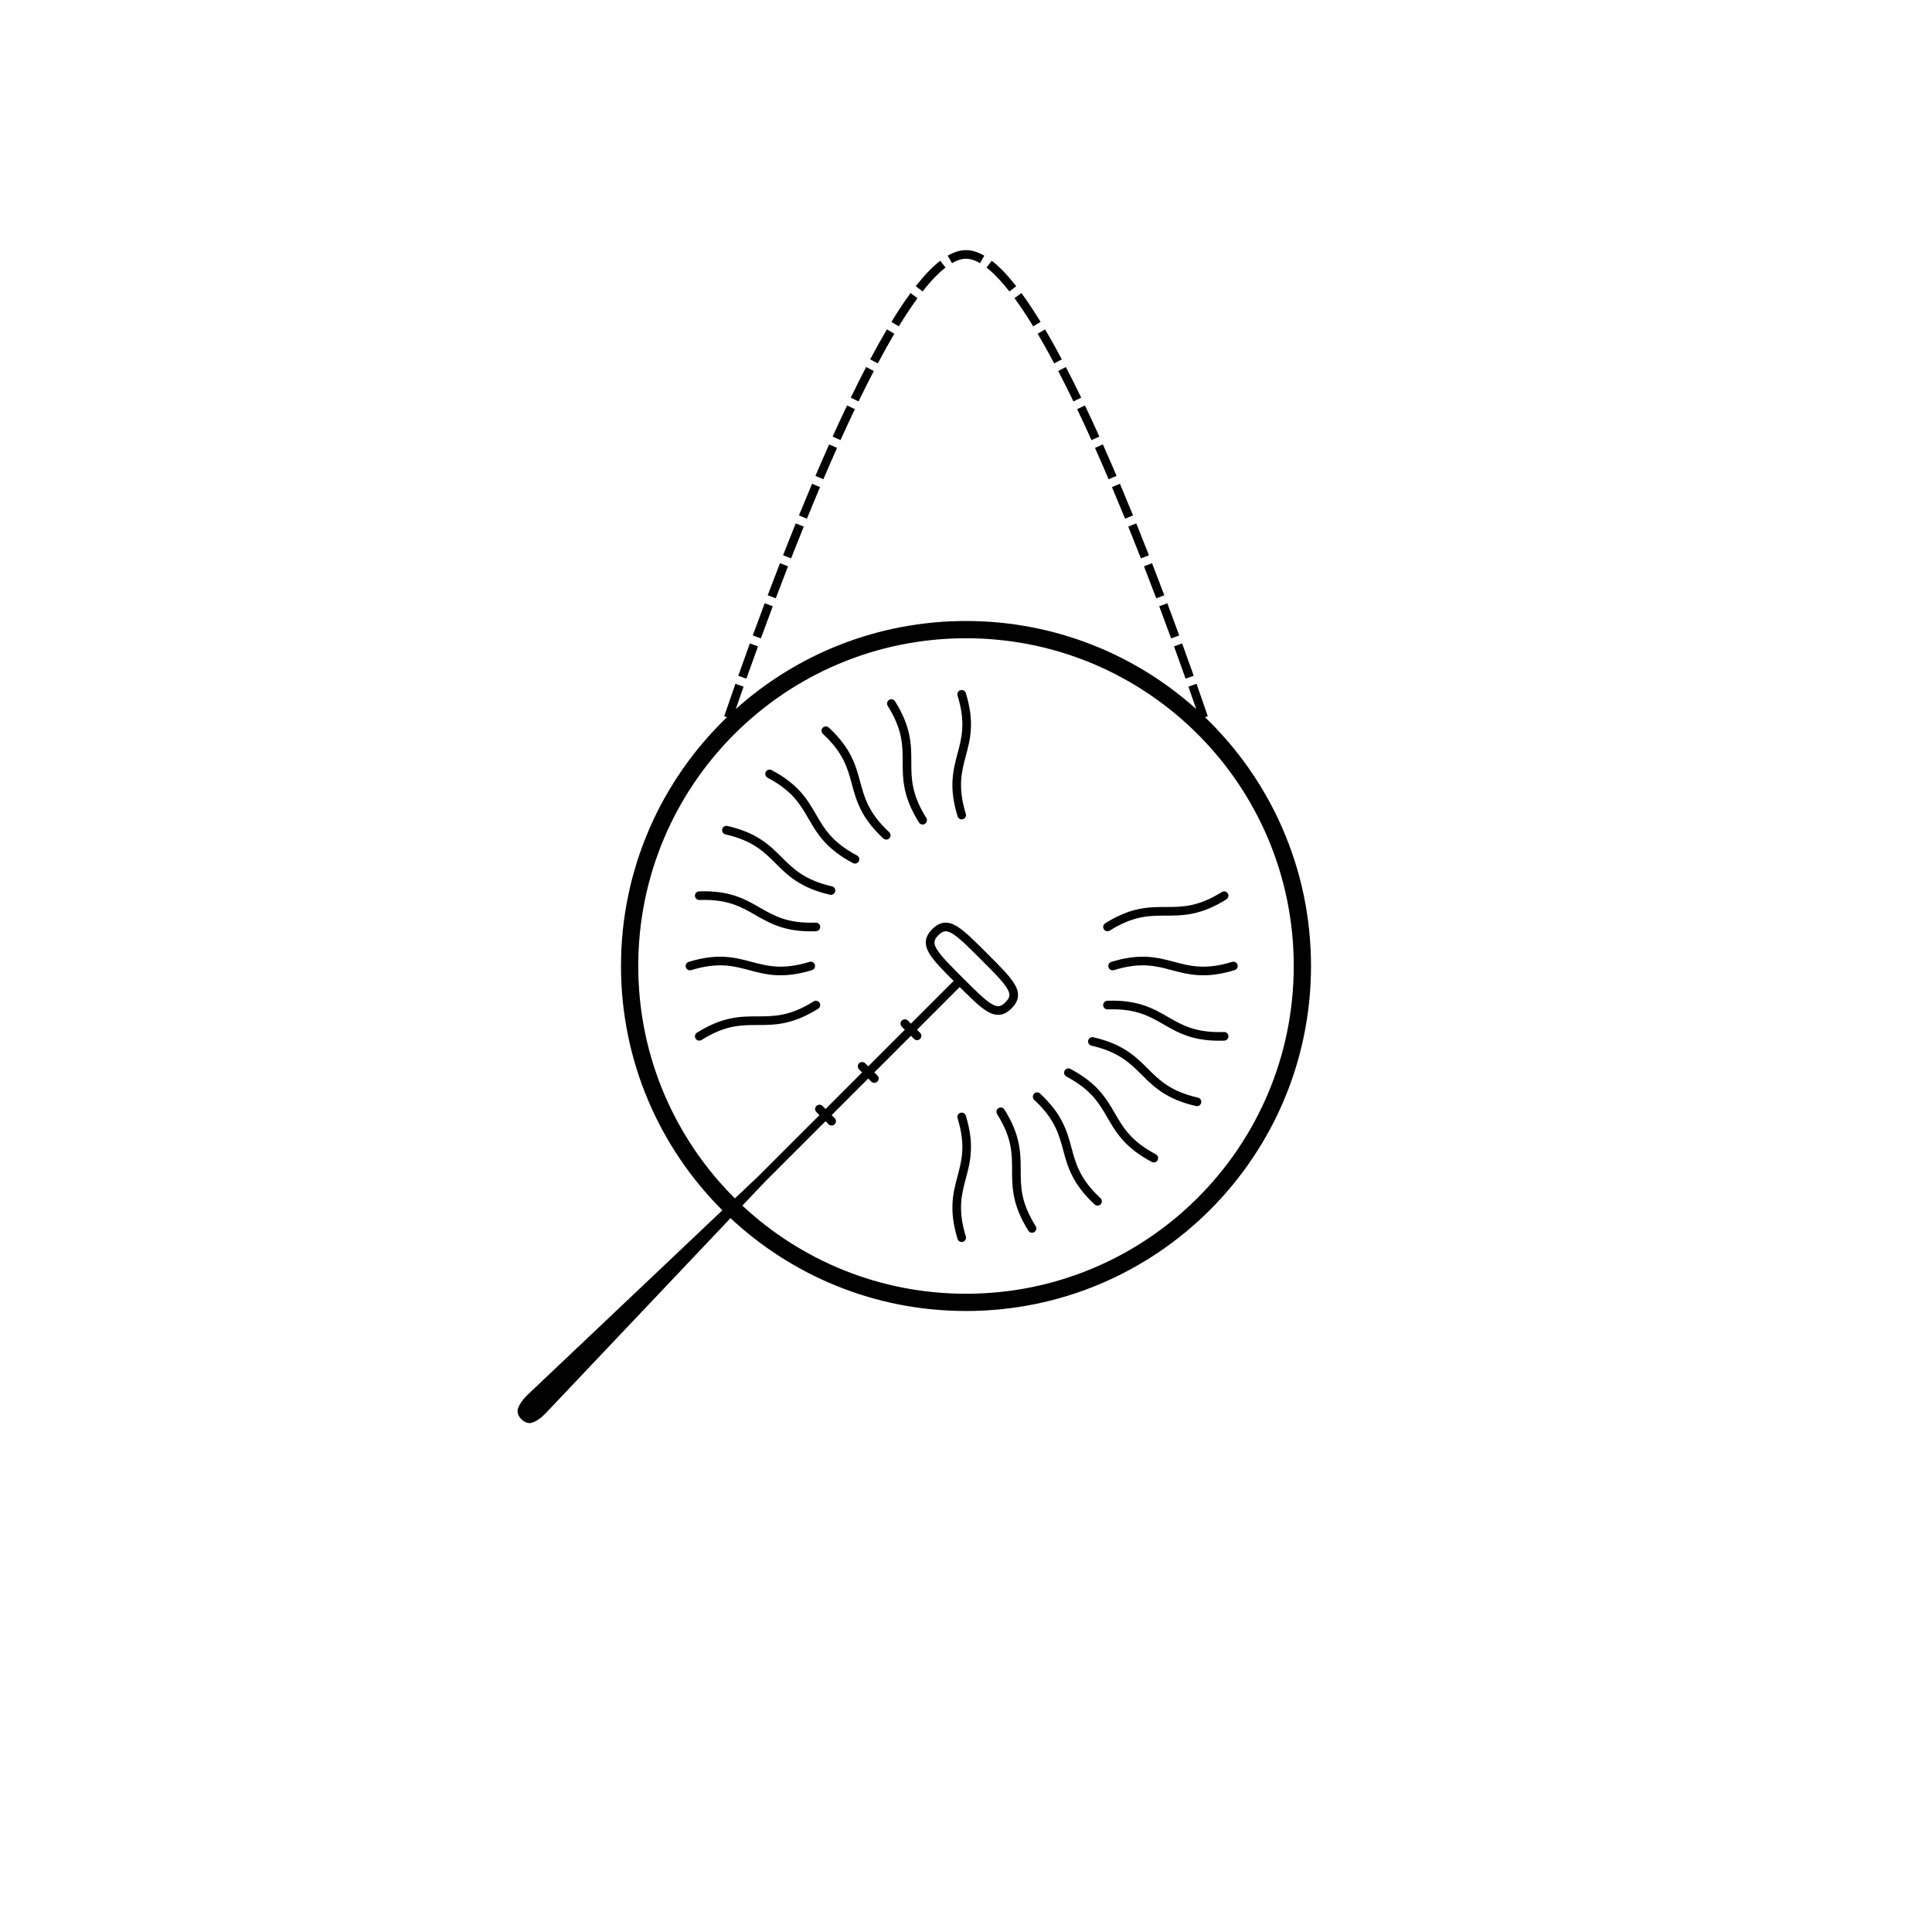
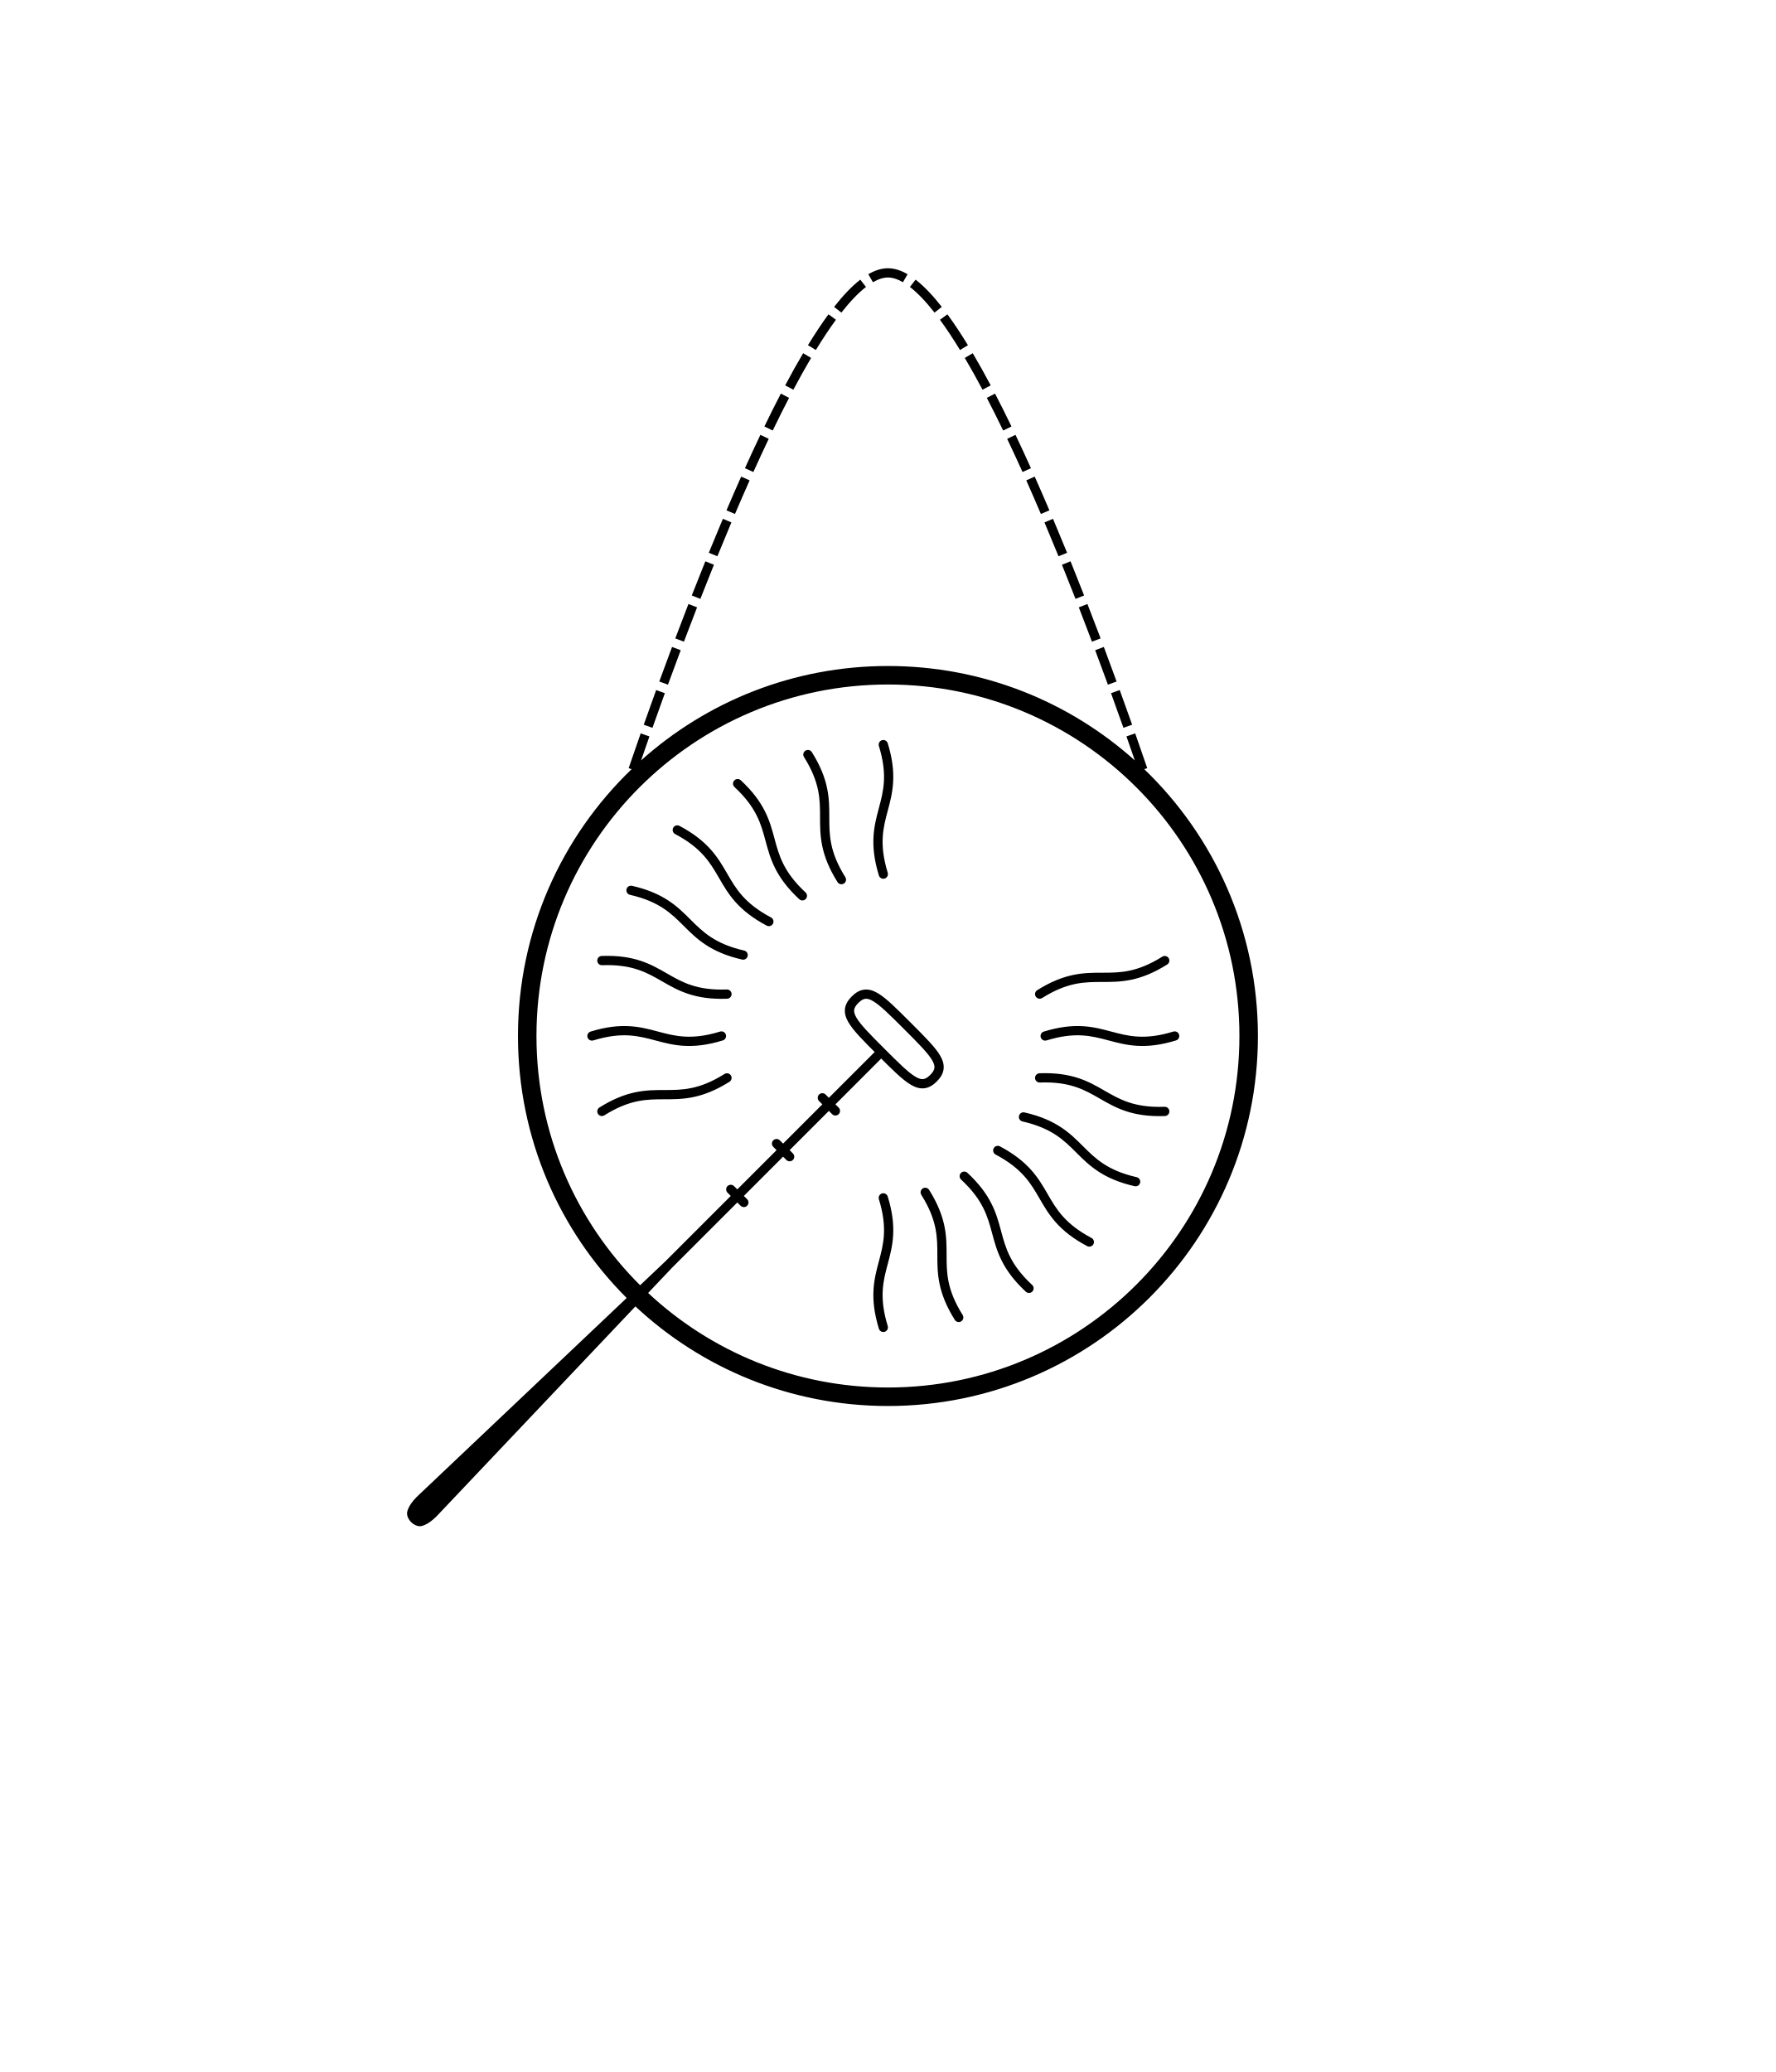
- <svg xmlns="http://www.w3.org/2000/svg" width="224" height="224" viewBox="0 0 224 224" fill="none">
-   <path fill-rule="evenodd" clip-rule="evenodd" d="M112 30C111.517 30 110.978 30.163 110.378 30.511L109.877 29.645C110.578 29.238 111.291 29 112 29C112.709 29 113.422 29.238 114.124 29.645L113.622 30.511C113.022 30.163 112.483 30 112 30ZM117.036 33.795C116.104 32.607 115.213 31.67 114.376 31.023L114.988 30.232C115.914 30.948 116.863 31.954 117.823 33.178L117.036 33.795ZM109.624 31.023C108.787 31.67 107.896 32.607 106.964 33.795L106.177 33.178C107.137 31.954 108.086 30.948 109.012 30.232L109.624 31.023ZM119.794 37.839C119.059 36.635 118.333 35.538 117.623 34.57L118.429 33.979C119.16 34.974 119.901 36.096 120.648 37.318L119.794 37.839ZM106.377 34.57C105.667 35.538 104.941 36.635 104.206 37.839L103.353 37.318C104.099 36.096 104.84 34.974 105.571 33.979L106.377 34.57ZM122.227 42.131C121.585 40.922 120.944 39.772 120.308 38.695L121.169 38.187C121.814 39.278 122.462 40.442 123.11 41.662L122.227 42.131ZM103.692 38.695C103.056 39.772 102.415 40.922 101.773 42.131L100.89 41.662C101.538 40.442 102.186 39.278 102.831 38.187L103.692 38.695ZM124.458 46.542C123.87 45.327 123.28 44.147 122.691 43.013L123.578 42.552C124.172 43.695 124.767 44.884 125.358 46.106L124.458 46.542ZM101.31 43.013C100.72 44.147 100.13 45.327 99.543 46.542L98.642 46.106C99.234 44.884 99.828 43.695 100.422 42.552L101.31 43.013ZM126.55 51.028C126.001 49.81 125.446 48.611 124.889 47.44L125.791 47.01C126.352 48.188 126.91 49.394 127.461 50.617L126.55 51.028ZM99.112 47.44C98.554 48.611 98 49.81 97.45 51.028L96.539 50.617C97.091 49.394 97.648 48.188 98.209 47.01L99.112 47.44ZM128.537 55.565C128.017 54.345 127.489 53.131 126.955 51.932L127.868 51.525C128.405 52.729 128.935 53.948 129.457 55.173L128.537 55.565ZM97.046 51.932C96.511 53.131 95.983 54.345 95.463 55.565L94.543 55.173C95.065 53.948 95.596 52.729 96.132 51.525L97.046 51.932ZM130.442 60.137C129.946 58.919 129.439 57.696 128.924 56.477L129.846 56.087C130.362 57.311 130.87 58.538 131.368 59.76L130.442 60.137ZM95.076 56.477C94.561 57.696 94.055 58.919 93.559 60.137L92.632 59.76C93.13 58.538 93.638 57.311 94.155 56.087L95.076 56.477ZM132.279 64.742C131.804 63.527 131.315 62.295 130.814 61.056L131.741 60.681C132.243 61.925 132.734 63.16 133.21 64.377L132.279 64.742ZM93.186 61.056C92.685 62.295 92.196 63.527 91.721 64.742L90.79 64.377C91.266 63.16 91.757 61.925 92.259 60.681L93.186 61.056ZM134.057 69.37C133.601 68.162 133.127 66.922 132.636 65.659L133.568 65.297C134.06 66.563 134.536 67.806 134.993 69.016L134.057 69.37ZM91.364 65.659C90.873 66.922 90.399 68.162 89.943 69.37L89.008 69.016C89.464 67.806 89.94 66.563 90.432 65.297L91.364 65.659ZM135.783 74.018C135.348 72.829 134.888 71.582 134.404 70.292L135.341 69.941C135.825 71.234 136.287 72.483 136.722 73.675L135.783 74.018ZM89.596 70.292C89.112 71.582 88.652 72.829 88.217 74.018L87.278 73.675C87.713 72.483 88.175 71.234 88.66 69.941L89.596 70.292ZM137.459 78.682C137.052 77.531 136.604 76.276 136.119 74.941L137.059 74.6C137.545 75.938 137.994 77.195 138.402 78.348L137.459 78.682ZM87.881 74.941C87.397 76.276 86.948 77.531 86.541 78.682L85.598 78.348C86.006 77.195 86.456 75.938 86.941 74.6L87.881 74.941ZM152 112C152 100.666 147.286 90.433 139.711 83.154L140.034 83.044C139.685 82.021 139.246 80.75 138.731 79.282L137.787 79.614C138.122 80.565 138.423 81.434 138.689 82.205C131.61 75.859 122.256 72 112 72C101.745 72 92.39 75.859 85.311 82.205C85.577 81.434 85.879 80.565 86.213 79.614L85.269 79.282C84.754 80.75 84.315 82.021 83.966 83.044L84.289 83.154C76.714 90.433 72 100.666 72 112C72 123.065 76.493 133.081 83.754 140.323L61.066 161.816C60.006 162.877 60.006 163.584 60.006 163.584C60.006 164.291 60.713 164.998 61.42 164.998C61.42 164.998 62.127 164.998 63.188 163.937L84.697 141.233C91.846 147.912 101.445 152 112 152C134.092 152 152 134.091 152 112ZM86.073 139.781C92.862 146.12 101.978 150 112 150C132.987 150 150 132.987 150 112C150 91.013 132.987 74 112 74C91.013 74 74 91.013 74 112C74 122.532 78.285 132.064 85.207 138.946L87.937 136.36L95.008 129.289L94.654 128.936C94.459 128.74 94.459 128.424 94.654 128.228C94.85 128.033 95.166 128.033 95.362 128.228L95.715 128.582L99.958 124.339L99.604 123.986C99.409 123.791 99.409 123.474 99.604 123.279C99.799 123.083 100.116 123.083 100.311 123.279L100.665 123.632L104.907 119.39L104.554 119.036C104.359 118.841 104.359 118.524 104.554 118.329C104.749 118.134 105.066 118.134 105.261 118.329L105.614 118.682L110.564 113.733L111.271 114.44L106.322 119.39L106.675 119.743C106.87 119.938 106.87 120.255 106.675 120.45C106.48 120.646 106.163 120.646 105.968 120.45L105.614 120.097L101.372 124.339L101.725 124.693C101.921 124.888 101.921 125.205 101.725 125.4C101.53 125.595 101.214 125.595 101.018 125.4L100.665 125.046L96.422 129.289L96.776 129.643C96.971 129.838 96.971 130.155 96.776 130.35C96.581 130.545 96.264 130.545 96.069 130.35L95.715 129.996L88.644 137.067L86.073 139.781ZM80.808 119.729C80.574 119.876 80.503 120.184 80.65 120.418C80.797 120.652 81.105 120.723 81.339 120.576C82.734 119.701 83.884 119.273 84.909 119.06C85.94 118.845 86.862 118.842 87.836 118.841L87.852 118.841C88.814 118.84 89.827 118.839 90.965 118.601C92.116 118.361 93.376 117.885 94.862 116.953C95.096 116.806 95.167 116.497 95.02 116.263C94.873 116.03 94.565 115.959 94.331 116.106C92.936 116.981 91.786 117.409 90.761 117.622C89.73 117.837 88.808 117.84 87.834 117.841L87.818 117.841C86.856 117.842 85.843 117.843 84.705 118.081C83.554 118.32 82.293 118.797 80.808 119.729ZM79.853 111.522C79.589 111.603 79.441 111.883 79.522 112.147C79.604 112.411 79.883 112.559 80.147 112.478C81.721 111.994 82.943 111.878 83.988 111.937C85.039 111.996 85.931 112.232 86.871 112.483L86.887 112.487C87.817 112.735 88.796 112.996 89.957 113.062C91.13 113.128 92.471 112.994 94.147 112.478C94.411 112.396 94.559 112.117 94.478 111.853C94.397 111.589 94.117 111.441 93.853 111.522C92.28 112.006 91.058 112.122 90.013 112.063C88.961 112.004 88.07 111.768 87.129 111.517L87.113 111.513C86.184 111.265 85.205 111.004 84.044 110.938C82.87 110.872 81.53 111.006 79.853 111.522ZM81.055 103.347C80.779 103.357 80.564 103.589 80.574 103.865C80.584 104.141 80.816 104.357 81.092 104.347C82.737 104.286 83.948 104.491 84.942 104.818C85.942 105.147 86.742 105.606 87.585 106.092L87.6 106.1C88.433 106.58 89.312 107.086 90.416 107.449C91.532 107.817 92.862 108.035 94.615 107.97C94.891 107.96 95.106 107.728 95.096 107.452C95.086 107.176 94.854 106.961 94.578 106.971C92.933 107.031 91.722 106.827 90.728 106.5C89.728 106.17 88.928 105.711 88.085 105.225L88.07 105.217C87.237 104.737 86.358 104.232 85.254 103.868C84.138 103.5 82.808 103.283 81.055 103.347ZM84.332 95.763C84.063 95.701 83.795 95.869 83.733 96.138C83.671 96.407 83.84 96.676 84.109 96.737C85.714 97.105 86.83 97.615 87.705 98.189C88.586 98.766 89.24 99.416 89.929 100.104L89.941 100.115C90.622 100.795 91.339 101.511 92.312 102.148C93.295 102.792 94.523 103.346 96.233 103.737C96.502 103.799 96.77 103.631 96.832 103.362C96.894 103.092 96.725 102.824 96.456 102.763C94.851 102.395 93.735 101.884 92.86 101.311C91.979 100.734 91.325 100.084 90.636 99.396L90.624 99.384L90.624 99.384L90.624 99.384C89.943 98.705 89.226 97.989 88.253 97.352C87.27 96.708 86.042 96.154 84.332 95.763ZM89.46 89.284C89.216 89.155 88.914 89.248 88.784 89.492C88.655 89.736 88.748 90.039 88.992 90.168C90.448 90.938 91.394 91.72 92.091 92.501C92.792 93.286 93.255 94.084 93.743 94.926L93.752 94.941C94.234 95.773 94.741 96.65 95.516 97.517C96.299 98.394 97.342 99.247 98.892 100.067C99.136 100.197 99.439 100.104 99.568 99.859C99.697 99.615 99.604 99.313 99.36 99.184C97.905 98.413 96.959 97.631 96.261 96.851C95.56 96.065 95.097 95.268 94.609 94.425L94.601 94.411C94.119 93.579 93.611 92.702 92.837 91.835C92.053 90.958 91.01 90.105 89.46 89.284ZM111.353 129.022C111.617 128.941 111.897 129.089 111.978 129.353C112.494 131.029 112.628 132.37 112.562 133.544C112.497 134.704 112.235 135.684 111.988 136.613L111.983 136.629C111.732 137.57 111.496 138.461 111.437 139.512C111.378 140.557 111.494 141.779 111.978 143.353C112.059 143.617 111.911 143.897 111.647 143.978C111.383 144.059 111.104 143.911 111.022 143.647C110.507 141.971 110.372 140.63 110.439 139.456C110.504 138.296 110.765 137.316 111.013 136.387L111.013 136.387L111.017 136.371C111.268 135.43 111.504 134.539 111.564 133.487C111.622 132.442 111.507 131.221 111.022 129.647C110.941 129.383 111.089 129.103 111.353 129.022ZM111.353 80.022C111.617 79.941 111.897 80.089 111.978 80.353C112.494 82.029 112.628 83.37 112.562 84.544C112.497 85.704 112.235 86.683 111.988 87.613L111.983 87.629C111.732 88.57 111.496 89.461 111.437 90.512C111.378 91.557 111.494 92.779 111.978 94.353C112.059 94.617 111.911 94.897 111.647 94.978C111.383 95.059 111.104 94.911 111.022 94.647C110.507 92.971 110.372 91.63 110.439 90.456C110.504 89.296 110.765 88.316 111.013 87.387L111.017 87.371C111.268 86.43 111.504 85.539 111.564 84.487C111.622 83.442 111.507 82.221 111.022 80.647C110.941 80.383 111.089 80.103 111.353 80.022ZM103.771 81.308C103.624 81.074 103.316 81.003 103.082 81.15C102.848 81.296 102.777 81.605 102.924 81.839C103.799 83.234 104.227 84.384 104.441 85.409C104.656 86.44 104.658 87.362 104.659 88.335L104.659 88.352V88.352C104.66 89.314 104.662 90.327 104.899 91.465C105.139 92.616 105.615 93.876 106.547 95.362C106.694 95.596 107.003 95.666 107.237 95.52C107.471 95.373 107.541 95.064 107.395 94.831C106.52 93.436 106.091 92.285 105.878 91.261C105.663 90.23 105.66 89.308 105.659 88.334L105.659 88.318C105.658 87.356 105.657 86.342 105.42 85.204C105.18 84.053 104.703 82.793 103.771 81.308ZM115.764 128.48C115.998 128.333 116.306 128.404 116.453 128.638C117.385 130.124 117.862 131.384 118.102 132.535C118.339 133.673 118.34 134.686 118.341 135.648L118.341 135.665C118.343 136.638 118.345 137.56 118.56 138.591C118.773 139.616 119.202 140.766 120.077 142.161C120.223 142.395 120.153 142.703 119.919 142.85C119.685 142.997 119.376 142.926 119.23 142.692C118.297 141.207 117.821 139.946 117.581 138.795C117.344 137.657 117.343 136.644 117.341 135.682L117.341 135.666C117.34 134.692 117.338 133.77 117.123 132.739C116.909 131.714 116.481 130.564 115.606 129.169C115.459 128.935 115.53 128.627 115.764 128.48ZM96.091 84.354C95.888 84.166 95.572 84.177 95.384 84.38C95.196 84.582 95.208 84.898 95.41 85.086C96.616 86.207 97.327 87.207 97.799 88.142C98.273 89.082 98.514 89.972 98.767 90.912L98.772 90.928C99.022 91.857 99.285 92.835 99.809 93.873C100.339 94.923 101.125 96.017 102.41 97.211C102.612 97.399 102.929 97.387 103.117 97.185C103.305 96.983 103.293 96.666 103.091 96.478C101.884 95.358 101.173 94.357 100.702 93.423C100.227 92.483 99.986 91.593 99.733 90.652L99.729 90.636C99.479 89.708 99.215 88.729 98.692 87.691C98.162 86.642 97.376 85.548 96.091 84.354ZM119.884 126.815C120.072 126.613 120.388 126.601 120.591 126.789C121.876 127.983 122.662 129.077 123.192 130.127C123.715 131.164 123.979 132.143 124.229 133.072L124.233 133.088C124.486 134.028 124.727 134.918 125.202 135.858C125.673 136.792 126.384 137.793 127.591 138.913C127.793 139.101 127.805 139.418 127.617 139.62C127.429 139.822 127.112 139.834 126.91 139.646C125.625 138.452 124.839 137.358 124.309 136.309C123.785 135.271 123.522 134.292 123.272 133.363L123.267 133.348C123.014 132.407 122.773 131.517 122.299 130.577C121.827 129.643 121.116 128.642 119.91 127.522C119.708 127.334 119.696 127.017 119.884 126.815ZM123.433 124.14C123.562 123.896 123.865 123.803 124.109 123.932C125.659 124.753 126.701 125.606 127.485 126.483C128.259 127.35 128.767 128.227 129.249 129.059L129.257 129.074C129.745 129.916 130.208 130.714 130.91 131.499C131.607 132.279 132.553 133.062 134.008 133.832C134.252 133.961 134.345 134.264 134.216 134.508C134.087 134.752 133.784 134.845 133.54 134.716C131.99 133.895 130.947 133.042 130.164 132.165C129.39 131.298 128.882 130.421 128.4 129.589L128.392 129.575C127.904 128.732 127.441 127.935 126.739 127.149C126.042 126.369 125.096 125.587 123.641 124.816C123.397 124.687 123.304 124.384 123.433 124.14ZM126.168 120.638C126.23 120.369 126.498 120.201 126.767 120.263C128.477 120.654 129.705 121.208 130.688 121.852C131.661 122.489 132.378 123.205 133.059 123.884L133.071 123.896C133.76 124.584 134.414 125.234 135.295 125.811C136.171 126.384 137.287 126.895 138.892 127.263C139.161 127.324 139.329 127.592 139.267 127.862C139.206 128.131 138.938 128.299 138.668 128.237C136.959 127.846 135.731 127.292 134.747 126.648C133.775 126.011 133.057 125.295 132.376 124.615L132.365 124.604C131.675 123.916 131.022 123.266 130.14 122.689C129.265 122.115 128.149 121.605 126.544 121.237C126.275 121.176 126.107 120.907 126.168 120.638ZM127.904 116.548C127.894 116.272 128.11 116.04 128.386 116.029C130.138 115.965 131.468 116.183 132.585 116.55C133.689 116.914 134.567 117.419 135.401 117.899L135.415 117.908C136.259 118.393 137.058 118.852 138.059 119.182C139.053 119.509 140.263 119.713 141.909 119.653C142.184 119.643 142.416 119.858 142.427 120.134C142.437 120.41 142.221 120.642 141.945 120.652C140.192 120.717 138.863 120.499 137.746 120.132C136.642 119.768 135.764 119.262 134.93 118.782L134.916 118.774C134.072 118.288 133.272 117.829 132.272 117.5C131.278 117.173 130.068 116.968 128.422 117.029C128.146 117.039 127.914 116.823 127.904 116.548ZM128.522 112.147C128.441 111.883 128.589 111.603 128.853 111.522C130.53 111.006 131.87 110.872 133.044 110.938C134.205 111.004 135.184 111.265 136.113 111.513L136.129 111.517C137.07 111.768 137.961 112.004 139.013 112.063C140.058 112.122 141.28 112.006 142.853 111.522C143.117 111.441 143.397 111.589 143.478 111.853C143.559 112.117 143.411 112.396 143.147 112.478C141.471 112.994 140.13 113.128 138.957 113.062C137.796 112.996 136.817 112.735 135.887 112.487L135.871 112.483C134.931 112.232 134.039 111.996 132.988 111.937C131.943 111.878 130.721 111.994 129.147 112.478C128.883 112.559 128.604 112.411 128.522 112.147ZM127.98 107.736C127.834 107.502 127.904 107.194 128.138 107.047C129.624 106.115 130.884 105.638 132.035 105.398C133.173 105.161 134.186 105.16 135.148 105.159L135.165 105.159C136.138 105.158 137.06 105.155 138.092 104.94C139.116 104.727 140.266 104.299 141.661 103.424C141.895 103.277 142.204 103.347 142.35 103.581C142.497 103.815 142.426 104.124 142.192 104.271C140.707 105.203 139.447 105.679 138.296 105.919C137.158 106.156 136.144 106.158 135.182 106.159L135.166 106.159C134.192 106.16 133.27 106.162 132.239 106.377C131.215 106.591 130.064 107.019 128.67 107.894C128.436 108.041 128.127 107.97 127.98 107.736ZM111.625 113.379C110.845 112.599 110.199 111.953 109.686 111.396C109.17 110.837 108.811 110.392 108.592 110.016C108.375 109.643 108.321 109.385 108.347 109.181C108.372 108.978 108.487 108.739 108.796 108.429C109.106 108.12 109.345 108.005 109.548 107.98C109.752 107.954 110.01 108.008 110.383 108.225C110.759 108.444 111.204 108.803 111.763 109.319C112.32 109.832 112.966 110.478 113.746 111.258C114.527 112.038 115.172 112.684 115.686 113.241C116.201 113.8 116.56 114.245 116.779 114.621C116.997 114.994 117.05 115.252 117.024 115.456C116.999 115.659 116.884 115.898 116.575 116.208C116.265 116.517 116.026 116.632 115.823 116.657C115.619 116.683 115.361 116.63 114.988 116.412C114.612 116.193 114.167 115.834 113.608 115.319C113.051 114.805 112.405 114.159 111.625 113.379ZM108.089 107.722C107.692 108.12 107.418 108.553 107.355 109.057C107.292 109.56 107.451 110.044 107.728 110.52C108.004 110.993 108.423 111.502 108.95 112.074C109.479 112.647 110.139 113.307 110.911 114.08L110.918 114.086L110.924 114.093C111.697 114.865 112.357 115.525 112.93 116.054C113.502 116.581 114.012 117 114.484 117.276C114.96 117.553 115.444 117.712 115.947 117.65C116.451 117.586 116.884 117.312 117.282 116.915C117.679 116.517 117.954 116.084 118.017 115.58C118.079 115.077 117.921 114.593 117.643 114.117C117.367 113.645 116.948 113.135 116.421 112.563C115.892 111.99 115.232 111.33 114.46 110.557L114.453 110.551L114.447 110.544C113.674 109.772 113.014 109.112 112.441 108.583C111.869 108.056 111.36 107.637 110.887 107.361C110.411 107.084 109.927 106.925 109.424 106.988C108.92 107.051 108.487 107.325 108.089 107.722Z" fill="black" />
+ <svg xmlns="http://www.w3.org/2000/svg" width="192" height="224" viewBox="0 0 192 224" fill="none">
+   <path fill-rule="evenodd" clip-rule="evenodd" d="M96 30C95.517 30 94.978 30.163 94.378 30.511L93.877 29.645C94.578 29.238 95.291 29 96 29C96.709 29 97.422 29.238 98.124 29.645L97.622 30.511C97.022 30.163 96.483 30 96 30ZM101.036 33.795C100.104 32.607 99.213 31.67 98.376 31.023L98.988 30.232C99.914 30.948 100.863 31.954 101.823 33.178L101.036 33.795ZM93.624 31.023C92.787 31.67 91.896 32.607 90.964 33.795L90.177 33.178C91.137 31.954 92.086 30.948 93.012 30.232L93.624 31.023ZM103.794 37.839C103.059 36.635 102.333 35.538 101.623 34.57L102.429 33.979C103.16 34.974 103.901 36.096 104.648 37.318L103.794 37.839ZM90.377 34.57C89.667 35.538 88.941 36.635 88.206 37.839L87.353 37.318C88.099 36.096 88.84 34.974 89.571 33.979L90.377 34.57ZM106.227 42.131C105.585 40.922 104.944 39.772 104.308 38.695L105.169 38.187C105.814 39.278 106.462 40.442 107.11 41.662L106.227 42.131ZM87.692 38.695C87.056 39.772 86.415 40.922 85.773 42.131L84.89 41.662C85.538 40.442 86.186 39.278 86.831 38.187L87.692 38.695ZM108.458 46.542C107.87 45.327 107.28 44.147 106.691 43.013L107.578 42.552C108.172 43.695 108.767 44.884 109.358 46.106L108.458 46.542ZM85.31 43.013C84.72 44.147 84.13 45.327 83.543 46.542L82.642 46.106C83.234 44.884 83.828 43.695 84.422 42.552L85.31 43.013ZM110.55 51.028C110.001 49.81 109.446 48.611 108.889 47.44L109.791 47.01C110.352 48.188 110.91 49.394 111.461 50.617L110.55 51.028ZM83.112 47.44C82.554 48.611 82 49.81 81.45 51.028L80.539 50.617C81.091 49.394 81.648 48.188 82.209 47.01L83.112 47.44ZM112.537 55.565C112.017 54.345 111.489 53.131 110.955 51.932L111.868 51.525C112.405 52.729 112.935 53.948 113.457 55.173L112.537 55.565ZM81.046 51.932C80.511 53.131 79.983 54.345 79.463 55.565L78.543 55.173C79.065 53.948 79.596 52.729 80.132 51.525L81.046 51.932ZM114.442 60.137C113.946 58.919 113.439 57.696 112.924 56.477L113.846 56.087C114.362 57.311 114.87 58.538 115.368 59.76L114.442 60.137ZM79.076 56.477C78.561 57.696 78.055 58.919 77.559 60.137L76.632 59.76C77.13 58.538 77.638 57.311 78.155 56.087L79.076 56.477ZM116.279 64.742C115.804 63.527 115.315 62.295 114.814 61.056L115.741 60.681C116.243 61.925 116.734 63.16 117.21 64.377L116.279 64.742ZM77.186 61.056C76.685 62.295 76.196 63.527 75.721 64.742L74.79 64.377C75.266 63.16 75.757 61.925 76.259 60.681L77.186 61.056ZM118.057 69.37C117.601 68.162 117.127 66.922 116.636 65.659L117.568 65.297C118.06 66.563 118.536 67.806 118.993 69.016L118.057 69.37ZM75.364 65.659C74.873 66.922 74.399 68.162 73.943 69.37L73.008 69.016C73.464 67.806 73.94 66.563 74.432 65.297L75.364 65.659ZM119.783 74.018C119.348 72.829 118.888 71.582 118.404 70.292L119.341 69.941C119.825 71.234 120.287 72.483 120.722 73.675L119.783 74.018ZM73.596 70.292C73.112 71.582 72.652 72.829 72.217 74.018L71.278 73.675C71.713 72.483 72.175 71.234 72.66 69.941L73.596 70.292ZM121.459 78.682C121.052 77.531 120.604 76.276 120.119 74.941L121.059 74.6C121.545 75.938 121.994 77.195 122.402 78.348L121.459 78.682ZM71.881 74.941C71.397 76.276 70.948 77.531 70.541 78.682L69.598 78.348C70.006 77.195 70.456 75.938 70.941 74.6L71.881 74.941ZM136 112C136 100.666 131.286 90.433 123.711 83.154L124.034 83.044C123.685 82.021 123.246 80.75 122.731 79.282L121.787 79.614C122.122 80.565 122.423 81.434 122.689 82.205C115.61 75.859 106.256 72 96 72C85.745 72 76.39 75.859 69.311 82.205C69.577 81.434 69.879 80.565 70.213 79.614L69.269 79.282C68.754 80.75 68.315 82.021 67.966 83.044L68.289 83.154C60.714 90.433 56 100.666 56 112C56 123.065 60.493 133.081 67.754 140.323L45.066 161.816C44.006 162.877 44.006 163.584 44.006 163.584C44.006 164.291 44.713 164.998 45.42 164.998C45.42 164.998 46.127 164.998 47.188 163.937L68.697 141.233C75.846 147.912 85.445 152 96 152C118.092 152 136 134.091 136 112ZM70.073 139.781C76.862 146.12 85.978 150 96 150C116.987 150 134 132.987 134 112C134 91.013 116.987 74 96 74C75.013 74 58 91.013 58 112C58 122.532 62.285 132.064 69.207 138.946L71.937 136.36L79.008 129.289L78.654 128.936C78.459 128.74 78.459 128.424 78.654 128.228C78.85 128.033 79.166 128.033 79.362 128.228L79.715 128.582L83.958 124.339L83.604 123.986C83.409 123.791 83.409 123.474 83.604 123.279C83.799 123.083 84.116 123.083 84.311 123.279L84.665 123.632L88.907 119.39L88.554 119.036C88.359 118.841 88.359 118.524 88.554 118.329C88.749 118.134 89.066 118.134 89.261 118.329L89.614 118.682L94.564 113.733L95.271 114.44L90.322 119.39L90.675 119.743C90.87 119.938 90.87 120.255 90.675 120.45C90.48 120.646 90.163 120.646 89.968 120.45L89.614 120.097L85.372 124.339L85.725 124.693C85.921 124.888 85.921 125.205 85.725 125.4C85.53 125.595 85.214 125.595 85.018 125.4L84.665 125.046L80.422 129.289L80.776 129.643C80.971 129.838 80.971 130.155 80.776 130.35C80.581 130.545 80.264 130.545 80.069 130.35L79.715 129.996L72.644 137.067L70.073 139.781ZM64.808 119.729C64.574 119.876 64.503 120.184 64.65 120.418C64.797 120.652 65.105 120.723 65.339 120.576C66.734 119.701 67.884 119.273 68.909 119.06C69.94 118.845 70.862 118.842 71.836 118.841L71.852 118.841C72.814 118.84 73.827 118.839 74.965 118.601C76.116 118.361 77.376 117.885 78.862 116.953C79.096 116.806 79.167 116.497 79.02 116.263C78.873 116.03 78.565 115.959 78.331 116.106C76.936 116.981 75.786 117.409 74.761 117.622C73.73 117.837 72.808 117.84 71.834 117.841L71.818 117.841C70.856 117.842 69.843 117.843 68.705 118.081C67.554 118.32 66.293 118.797 64.808 119.729ZM63.853 111.522C63.589 111.603 63.441 111.883 63.522 112.147C63.604 112.411 63.883 112.559 64.147 112.478C65.721 111.994 66.943 111.878 67.988 111.937C69.039 111.996 69.931 112.232 70.871 112.483L70.887 112.487C71.817 112.735 72.796 112.996 73.957 113.062C75.13 113.128 76.471 112.994 78.147 112.478C78.411 112.397 78.559 112.117 78.478 111.853C78.397 111.589 78.117 111.441 77.853 111.522C76.28 112.006 75.058 112.122 74.013 112.063C72.961 112.004 72.07 111.768 71.129 111.517L71.113 111.513L71.113 111.512C70.184 111.265 69.205 111.004 68.044 110.938C66.87 110.872 65.53 111.006 63.853 111.522ZM65.055 103.347C64.779 103.357 64.564 103.589 64.574 103.865C64.584 104.141 64.816 104.357 65.092 104.347C66.737 104.286 67.948 104.491 68.942 104.818C69.942 105.147 70.742 105.606 71.585 106.092L71.6 106.1L71.6 106.1C72.433 106.58 73.312 107.086 74.416 107.449C75.532 107.817 76.862 108.035 78.615 107.97C78.891 107.96 79.106 107.728 79.096 107.452C79.086 107.176 78.854 106.961 78.578 106.971C76.933 107.031 75.722 106.827 74.728 106.5C73.728 106.17 72.928 105.711 72.085 105.225L72.07 105.217C71.237 104.737 70.358 104.232 69.254 103.868C68.138 103.5 66.808 103.283 65.055 103.347ZM68.332 95.763C68.063 95.701 67.795 95.869 67.733 96.138C67.671 96.407 67.84 96.676 68.109 96.737C69.714 97.105 70.83 97.615 71.705 98.189C72.586 98.766 73.24 99.416 73.929 100.104L73.941 100.115L73.941 100.116C74.622 100.795 75.339 101.511 76.312 102.147C77.295 102.792 78.523 103.346 80.233 103.737C80.502 103.799 80.77 103.631 80.832 103.361C80.894 103.092 80.725 102.824 80.456 102.763C78.851 102.395 77.735 101.884 76.86 101.311C75.979 100.734 75.325 100.084 74.636 99.396L74.624 99.384C73.943 98.705 73.226 97.989 72.253 97.352C71.27 96.708 70.042 96.154 68.332 95.763ZM73.46 89.284C73.216 89.155 72.914 89.248 72.784 89.492C72.655 89.736 72.748 90.039 72.992 90.168C74.448 90.938 75.394 91.72 76.091 92.501C76.792 93.286 77.255 94.084 77.743 94.926L77.752 94.941C78.234 95.773 78.741 96.65 79.516 97.517C80.299 98.394 81.342 99.247 82.892 100.067C83.136 100.197 83.439 100.104 83.568 99.859C83.697 99.615 83.604 99.313 83.36 99.184C81.905 98.413 80.959 97.631 80.261 96.851C79.56 96.065 79.097 95.268 78.609 94.425L78.601 94.411C78.119 93.579 77.611 92.702 76.837 91.835C76.053 90.958 75.01 90.105 73.46 89.284ZM95.353 129.022C95.617 128.941 95.897 129.089 95.978 129.353C96.494 131.029 96.628 132.37 96.562 133.544C96.496 134.704 96.235 135.684 95.987 136.613L95.983 136.629C95.732 137.57 95.496 138.461 95.437 139.512C95.378 140.557 95.494 141.779 95.978 143.353C96.059 143.617 95.911 143.897 95.647 143.978C95.383 144.059 95.103 143.911 95.022 143.647C94.507 141.971 94.372 140.63 94.439 139.456C94.504 138.296 94.765 137.316 95.013 136.387L95.017 136.371C95.268 135.43 95.504 134.539 95.564 133.487C95.622 132.442 95.507 131.221 95.022 129.647C94.941 129.383 95.089 129.103 95.353 129.022ZM95.353 80.022C95.617 79.941 95.897 80.089 95.978 80.353C96.494 82.029 96.628 83.37 96.562 84.544C96.496 85.704 96.235 86.683 95.988 87.613L95.987 87.613L95.983 87.629C95.732 88.57 95.496 89.461 95.437 90.512C95.378 91.557 95.494 92.779 95.978 94.353C96.059 94.617 95.911 94.897 95.647 94.978C95.383 95.059 95.103 94.911 95.022 94.647C94.507 92.971 94.372 91.63 94.439 90.456C94.504 89.296 94.765 88.316 95.013 87.387L95.017 87.371C95.268 86.43 95.504 85.539 95.564 84.487C95.622 83.442 95.507 82.221 95.022 80.647C94.941 80.383 95.089 80.103 95.353 80.022ZM87.771 81.308C87.624 81.074 87.316 81.003 87.082 81.15C86.848 81.296 86.777 81.605 86.924 81.839C87.799 83.234 88.227 84.384 88.441 85.409C88.656 86.439 88.658 87.362 88.659 88.335L88.659 88.352C88.66 89.314 88.662 90.327 88.899 91.465C89.139 92.616 89.615 93.876 90.547 95.362C90.694 95.596 91.003 95.666 91.237 95.52C91.471 95.373 91.541 95.064 91.394 94.831C90.519 93.436 90.091 92.285 89.878 91.261C89.663 90.23 89.66 89.308 89.659 88.334L89.659 88.318C89.658 87.356 89.657 86.342 89.42 85.204C89.18 84.053 88.703 82.793 87.771 81.308ZM99.764 128.48C99.998 128.333 100.306 128.404 100.453 128.638C101.385 130.124 101.862 131.384 102.102 132.535C102.339 133.673 102.34 134.686 102.341 135.648L102.341 135.665C102.343 136.638 102.345 137.56 102.56 138.591C102.773 139.616 103.202 140.766 104.077 142.161C104.223 142.395 104.153 142.703 103.919 142.85C103.685 142.997 103.376 142.926 103.23 142.692C102.297 141.207 101.821 139.946 101.581 138.795C101.344 137.657 101.343 136.644 101.341 135.682L101.341 135.666C101.34 134.692 101.338 133.77 101.123 132.739C100.909 131.714 100.481 130.564 99.606 129.169C99.459 128.935 99.53 128.627 99.764 128.48ZM80.091 84.354C79.888 84.166 79.572 84.177 79.384 84.38C79.196 84.582 79.208 84.898 79.41 85.086C80.616 86.207 81.327 87.207 81.799 88.142C82.273 89.082 82.514 89.972 82.767 90.912L82.772 90.928C83.022 91.857 83.285 92.835 83.809 93.873C84.339 94.923 85.125 96.017 86.41 97.211C86.612 97.399 86.929 97.387 87.117 97.185C87.305 96.983 87.293 96.666 87.091 96.478C85.885 95.358 85.173 94.357 84.702 93.423C84.227 92.483 83.986 91.593 83.733 90.652L83.729 90.636C83.479 89.708 83.215 88.729 82.692 87.691C82.162 86.642 81.376 85.548 80.091 84.354ZM103.884 126.815C104.072 126.613 104.388 126.601 104.591 126.789C105.876 127.983 106.662 129.077 107.192 130.127C107.715 131.164 107.979 132.143 108.229 133.072L108.229 133.072L108.233 133.088C108.486 134.028 108.727 134.918 109.202 135.858C109.673 136.792 110.384 137.793 111.591 138.913C111.793 139.101 111.805 139.418 111.617 139.62C111.429 139.822 111.112 139.834 110.91 139.646C109.625 138.452 108.839 137.358 108.309 136.309C107.785 135.271 107.522 134.292 107.272 133.363L107.267 133.348C107.014 132.407 106.773 131.517 106.299 130.577C105.827 129.643 105.116 128.642 103.91 127.522C103.708 127.334 103.696 127.017 103.884 126.815ZM107.433 124.14C107.562 123.896 107.865 123.803 108.109 123.932C109.659 124.753 110.701 125.606 111.485 126.483C112.259 127.35 112.767 128.227 113.249 129.059L113.257 129.074C113.745 129.916 114.208 130.714 114.91 131.499C115.607 132.279 116.553 133.062 118.008 133.832C118.252 133.961 118.345 134.264 118.216 134.508C118.087 134.752 117.784 134.845 117.54 134.716C115.99 133.895 114.947 133.042 114.164 132.165C113.39 131.298 112.882 130.421 112.4 129.589L112.392 129.575C111.904 128.732 111.441 127.935 110.739 127.149C110.042 126.369 109.096 125.587 107.641 124.816C107.397 124.687 107.304 124.384 107.433 124.14ZM110.168 120.638C110.23 120.369 110.498 120.201 110.767 120.263C112.477 120.654 113.705 121.208 114.688 121.852C115.661 122.489 116.378 123.205 117.059 123.884L117.071 123.896C117.76 124.584 118.414 125.234 119.295 125.811C120.17 126.384 121.287 126.895 122.892 127.263C123.161 127.324 123.329 127.592 123.267 127.861C123.206 128.131 122.938 128.299 122.668 128.237C120.959 127.846 119.731 127.292 118.747 126.647C117.775 126.011 117.057 125.295 116.376 124.615L116.365 124.604C115.675 123.916 115.022 123.266 114.14 122.689C113.265 122.115 112.149 121.605 110.544 121.237C110.275 121.176 110.107 120.907 110.168 120.638ZM111.904 116.547C111.894 116.272 112.11 116.04 112.386 116.029C114.138 115.965 115.468 116.183 116.585 116.55C117.689 116.914 118.567 117.419 119.401 117.899L119.415 117.908C120.259 118.393 121.058 118.852 122.059 119.182C123.053 119.509 124.263 119.713 125.909 119.653C126.184 119.643 126.416 119.858 126.427 120.134C126.437 120.41 126.221 120.642 125.945 120.652C124.192 120.717 122.863 120.499 121.746 120.132C120.642 119.768 119.764 119.262 118.93 118.782L118.916 118.774C118.072 118.288 117.272 117.829 116.272 117.5C115.278 117.173 114.068 116.968 112.422 117.029C112.146 117.039 111.914 116.823 111.904 116.547ZM112.522 112.147C112.441 111.883 112.589 111.603 112.853 111.522C114.53 111.006 115.87 110.872 117.044 110.938C118.205 111.004 119.184 111.265 120.113 111.513L120.129 111.517C121.07 111.768 121.961 112.004 123.013 112.063C124.058 112.122 125.28 112.006 126.853 111.522C127.117 111.441 127.397 111.589 127.478 111.853C127.559 112.117 127.411 112.397 127.147 112.478C125.471 112.994 124.13 113.128 122.957 113.062C121.796 112.996 120.817 112.735 119.887 112.487L119.871 112.483C118.931 112.232 118.039 111.996 116.988 111.937C115.943 111.878 114.721 111.994 113.147 112.478C112.883 112.559 112.604 112.411 112.522 112.147ZM111.98 107.736C111.834 107.502 111.904 107.194 112.138 107.047C113.624 106.115 114.884 105.638 116.035 105.398C117.173 105.161 118.186 105.16 119.148 105.159L119.165 105.159C120.138 105.158 121.06 105.155 122.092 104.94C123.116 104.727 124.266 104.299 125.661 103.424C125.895 103.277 126.204 103.347 126.35 103.581C126.497 103.815 126.426 104.124 126.192 104.271C124.707 105.203 123.447 105.679 122.296 105.919C121.158 106.156 120.144 106.158 119.182 106.159L119.166 106.159C118.192 106.16 117.27 106.162 116.239 106.377C115.215 106.591 114.064 107.019 112.67 107.894C112.436 108.041 112.127 107.97 111.98 107.736ZM95.625 113.379C94.845 112.599 94.199 111.953 93.686 111.396C93.17 110.837 92.811 110.392 92.592 110.016C92.375 109.643 92.321 109.385 92.347 109.181C92.372 108.978 92.487 108.739 92.796 108.429C93.106 108.12 93.345 108.005 93.548 107.98C93.752 107.954 94.01 108.008 94.383 108.225C94.759 108.444 95.204 108.803 95.763 109.319C96.32 109.832 96.966 110.478 97.746 111.258C98.526 112.038 99.172 112.684 99.686 113.241C100.201 113.8 100.56 114.245 100.779 114.621C100.997 114.994 101.05 115.252 101.024 115.456C100.999 115.659 100.884 115.898 100.575 116.208C100.265 116.517 100.026 116.632 99.823 116.657C99.62 116.683 99.361 116.63 98.988 116.412C98.612 116.193 98.167 115.834 97.608 115.319C97.051 114.805 96.405 114.159 95.625 113.379ZM92.089 107.722C91.692 108.12 91.418 108.553 91.355 109.057C91.292 109.56 91.451 110.044 91.728 110.52C92.004 110.993 92.423 111.502 92.95 112.074C93.479 112.647 94.139 113.307 94.911 114.08L94.918 114.086L94.924 114.093L94.925 114.093C95.697 114.866 96.357 115.525 96.93 116.054C97.502 116.581 98.011 117 98.484 117.276C98.96 117.553 99.444 117.712 99.947 117.65C100.451 117.586 100.884 117.312 101.282 116.915C101.679 116.517 101.954 116.084 102.017 115.58C102.079 115.077 101.921 114.593 101.643 114.117C101.367 113.644 100.948 113.135 100.421 112.563C99.892 111.99 99.232 111.33 98.46 110.557L98.453 110.551L98.447 110.544L98.447 110.544C97.674 109.772 97.014 109.112 96.441 108.583C95.869 108.056 95.36 107.637 94.887 107.361C94.411 107.084 93.927 106.925 93.424 106.988C92.92 107.051 92.487 107.325 92.089 107.722Z" fill="black" />
</svg>
